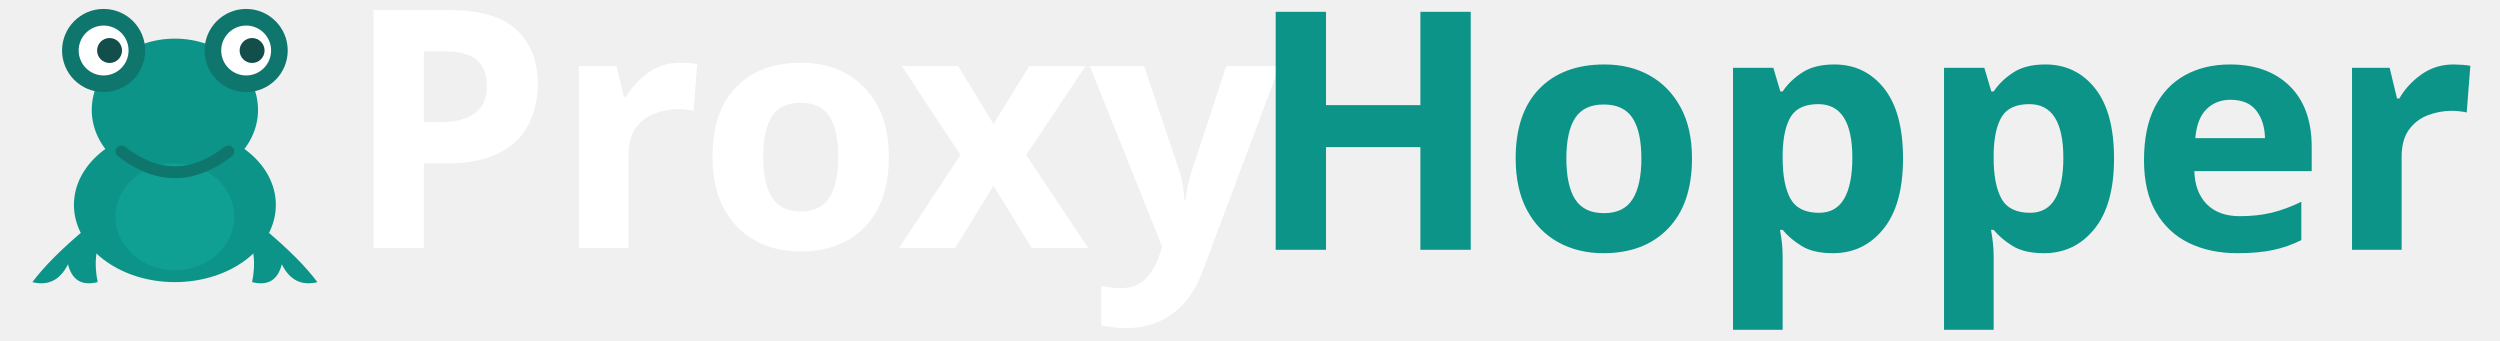
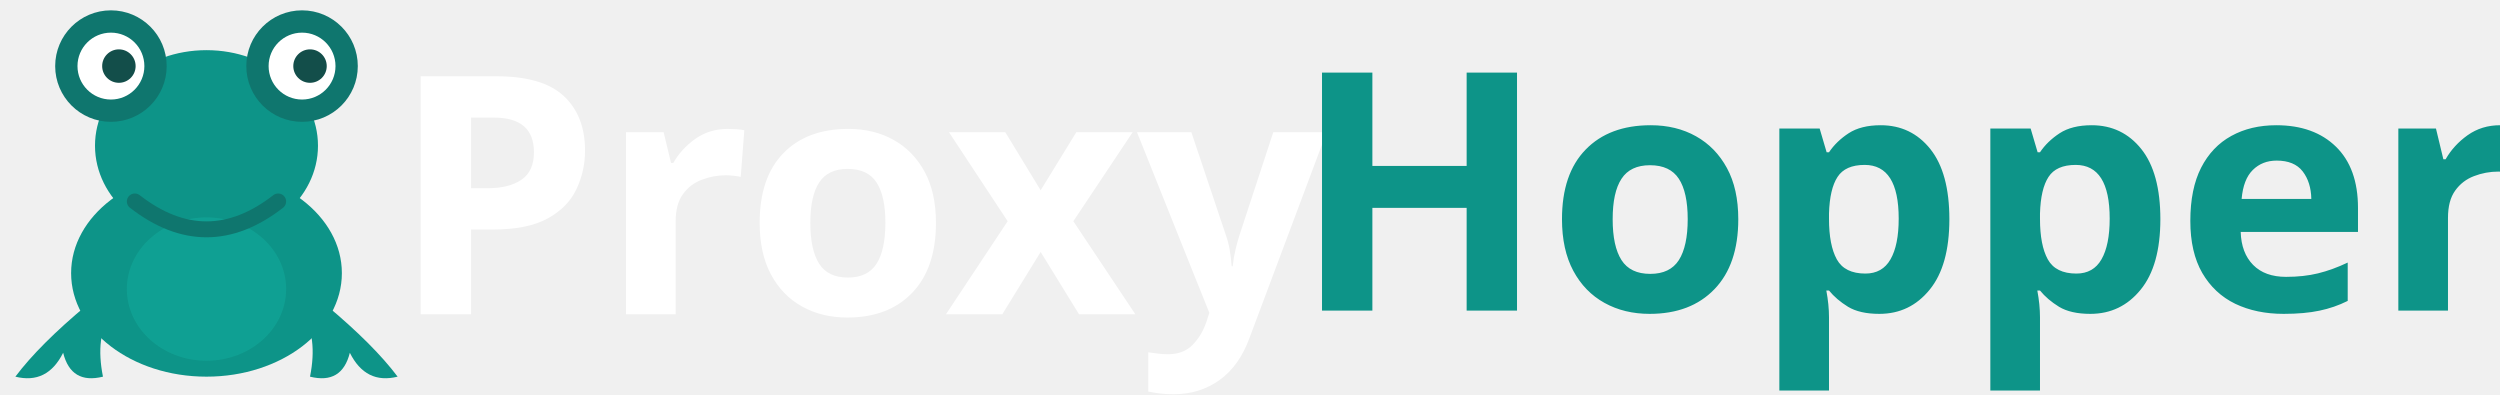
- <svg xmlns="http://www.w3.org/2000/svg" viewBox="0 0 440 60" fill="none" version="1.1" id="svg9" width="440" height="60">
+ <svg xmlns="http://www.w3.org/2000/svg" viewBox="0 0 380 60" fill="none" version="1.1" id="svg9" width="380" height="60">
  <defs id="defs9" />
-   <g id="g9" transform="matrix(1.045222,0,0,1.045222,-0.5766725,-12.01579)">
+   <g id="g9" transform="matrix(1.210451,0,0,1.210451,-4.926826,-14.16377)">
    <ellipse cx="30" cy="46" rx="17" ry="13" fill="#0d9488" id="ellipse1" />
    <ellipse cx="30" cy="30" rx="14" ry="12" fill="#0d9488" id="ellipse2" />
    <circle cx="18" cy="20" r="7" fill="#0f766e" id="circle2" />
    <circle cx="42" cy="20" r="7" fill="#0f766e" id="circle3" />
    <circle cx="18" cy="20" r="4.2" fill="#ffffff" id="circle4" />
    <circle cx="42" cy="20" r="4.2" fill="#ffffff" id="circle5" />
    <circle cx="19" cy="20" r="2.1" fill="#134e4a" id="circle6" />
    <circle cx="43" cy="20" r="2.1" fill="#134e4a" id="circle7" />
    <ellipse cx="30" cy="48" rx="10" ry="9" fill="#14b8a6" opacity="0.35" id="ellipse7" />
    <path d="m 21,37 q 9,7 18,0" stroke="#0f766e" stroke-width="2" stroke-linecap="round" fill="none" id="path7" />
    <path d="m 15,50 q -6,5 -9,9 4,1 6,-3 1,4 5,3 -1,-5 1,-8" fill="#0d9488" id="path8" />
    <path d="m 45,50 q 6,5 9,9 -4,1 -6,-3 -1,4 -5,3 1,-5 -1,-8" fill="#0d9488" id="path9" />
  </g>
-   <text xml:space="preserve" style="font-style:normal;font-variant:normal;font-weight:bold;font-stretch:normal;font-size:58.667px;font-family:'Segoe UI';-inkscape-font-specification:'Segoe UI, Bold';font-variant-ligatures:normal;font-variant-caps:normal;font-variant-numeric:normal;font-variant-east-asian:normal;letter-spacing:0px;fill:#ffffff;fill-opacity:1;stroke-width:4" x="60.458" y="43.664" id="text10">
-     <tspan id="tspan10" x="60.458" y="43.664" style="font-style:normal;font-variant:normal;font-weight:bold;font-stretch:normal;font-size:58.667px;font-family:'Segoe UI';-inkscape-font-specification:'Segoe UI, Bold';font-variant-ligatures:normal;font-variant-caps:normal;font-variant-numeric:normal;font-variant-east-asian:normal;fill:#ffffff;fill-opacity:1">Proxy</tspan>
+   <text xml:space="preserve" style="font-style:normal;font-variant:normal;font-weight:bold;font-stretch:normal;font-size:50.667px;font-family:'Segoe UI';-inkscape-font-specification:'Segoe UI, Bold';font-variant-ligatures:normal;font-variant-caps:normal;font-variant-numeric:normal;font-variant-east-asian:normal;letter-spacing:0px;fill:#ffffff;fill-opacity:1;stroke-width:4" x="59.378" y="47.766" id="text10">
+     <tspan id="tspan10" x="59.378" y="47.766" style="font-style:normal;font-variant:normal;font-weight:bold;font-stretch:normal;font-size:50.667px;font-family:'Segoe UI';-inkscape-font-specification:'Segoe UI, Bold';font-variant-ligatures:normal;font-variant-caps:normal;font-variant-numeric:normal;font-variant-east-asian:normal;fill:#ffffff;fill-opacity:1">Proxy</tspan>
  </text>
-   <text xml:space="preserve" style="font-style:normal;font-variant:normal;font-weight:bold;font-stretch:normal;font-size:58.667px;font-family:'Segoe UI';-inkscape-font-specification:'Segoe UI, Bold';font-variant-ligatures:normal;font-variant-caps:normal;font-variant-numeric:normal;font-variant-east-asian:normal;letter-spacing:0px;fill:#0d9488;fill-opacity:1;stroke-width:4" x="219.237" y="43.969" id="text12">
-     <tspan id="tspan12" x="219.237" y="43.969">Hopper</tspan>
+   <text xml:space="preserve" style="font-style:normal;font-variant:normal;font-weight:bold;font-stretch:normal;font-size:50.667px;font-family:'Segoe UI';-inkscape-font-specification:'Segoe UI, Bold';font-variant-ligatures:normal;font-variant-caps:normal;font-variant-numeric:normal;font-variant-east-asian:normal;letter-spacing:0px;fill:#0d9488;fill-opacity:1;stroke-width:4" x="196.381" y="47.208" id="text12">
+     <tspan id="tspan12" x="196.381" y="47.208">Hopper</tspan>
  </text>
</svg>
